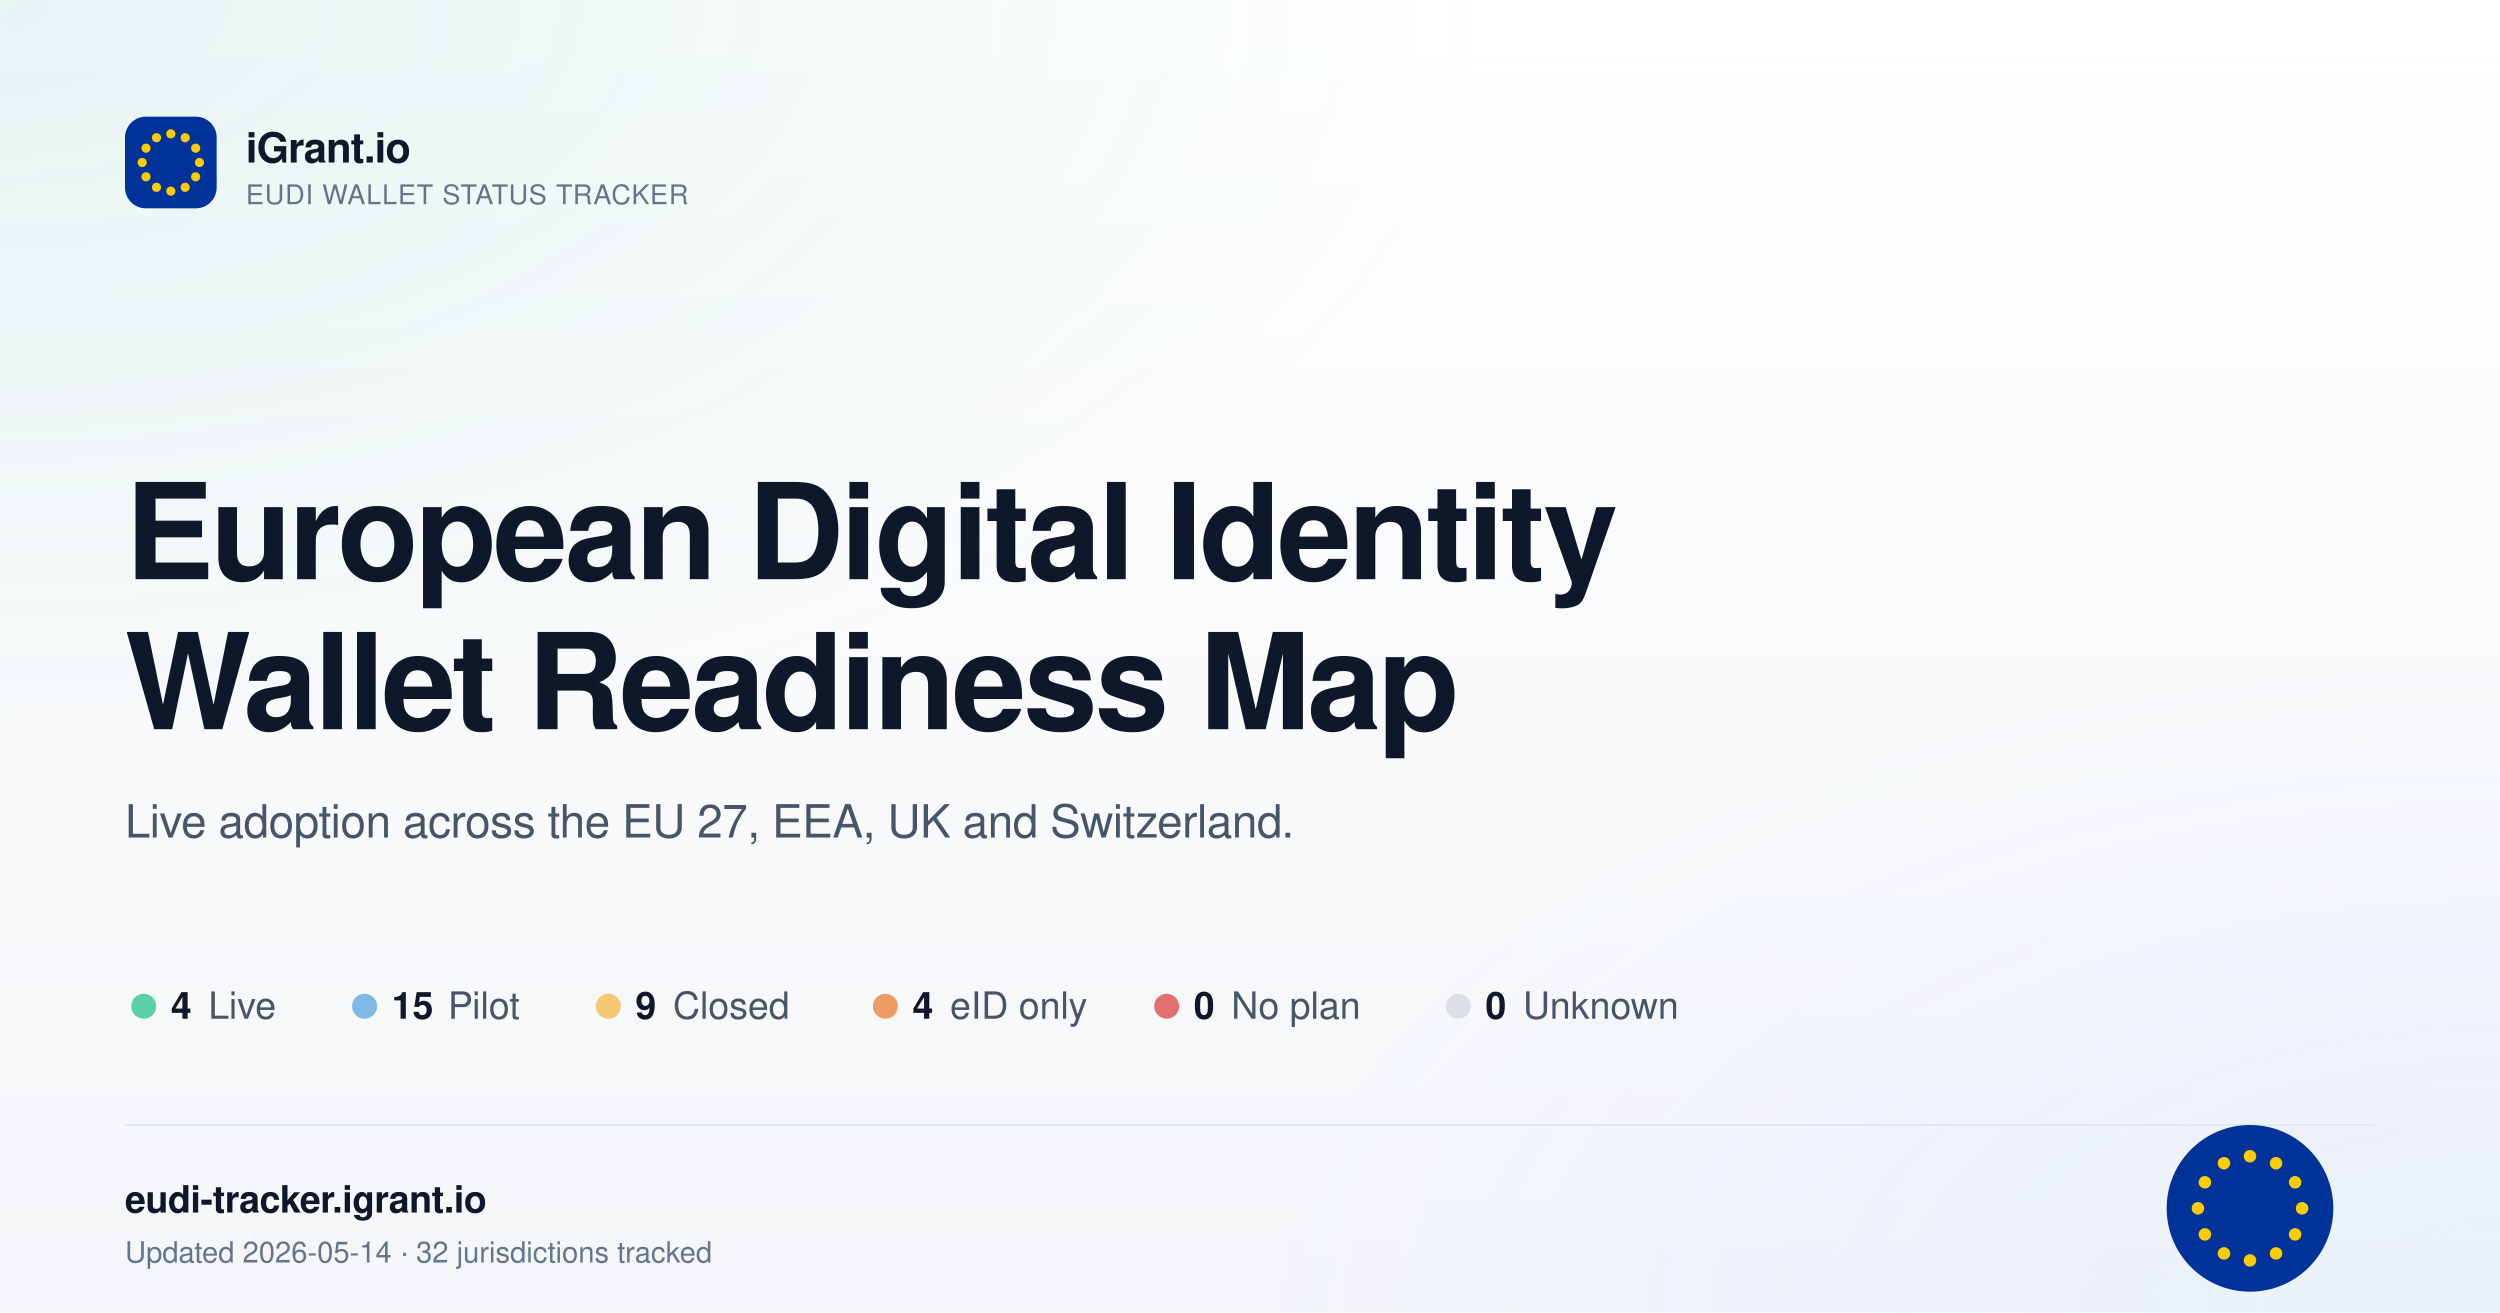
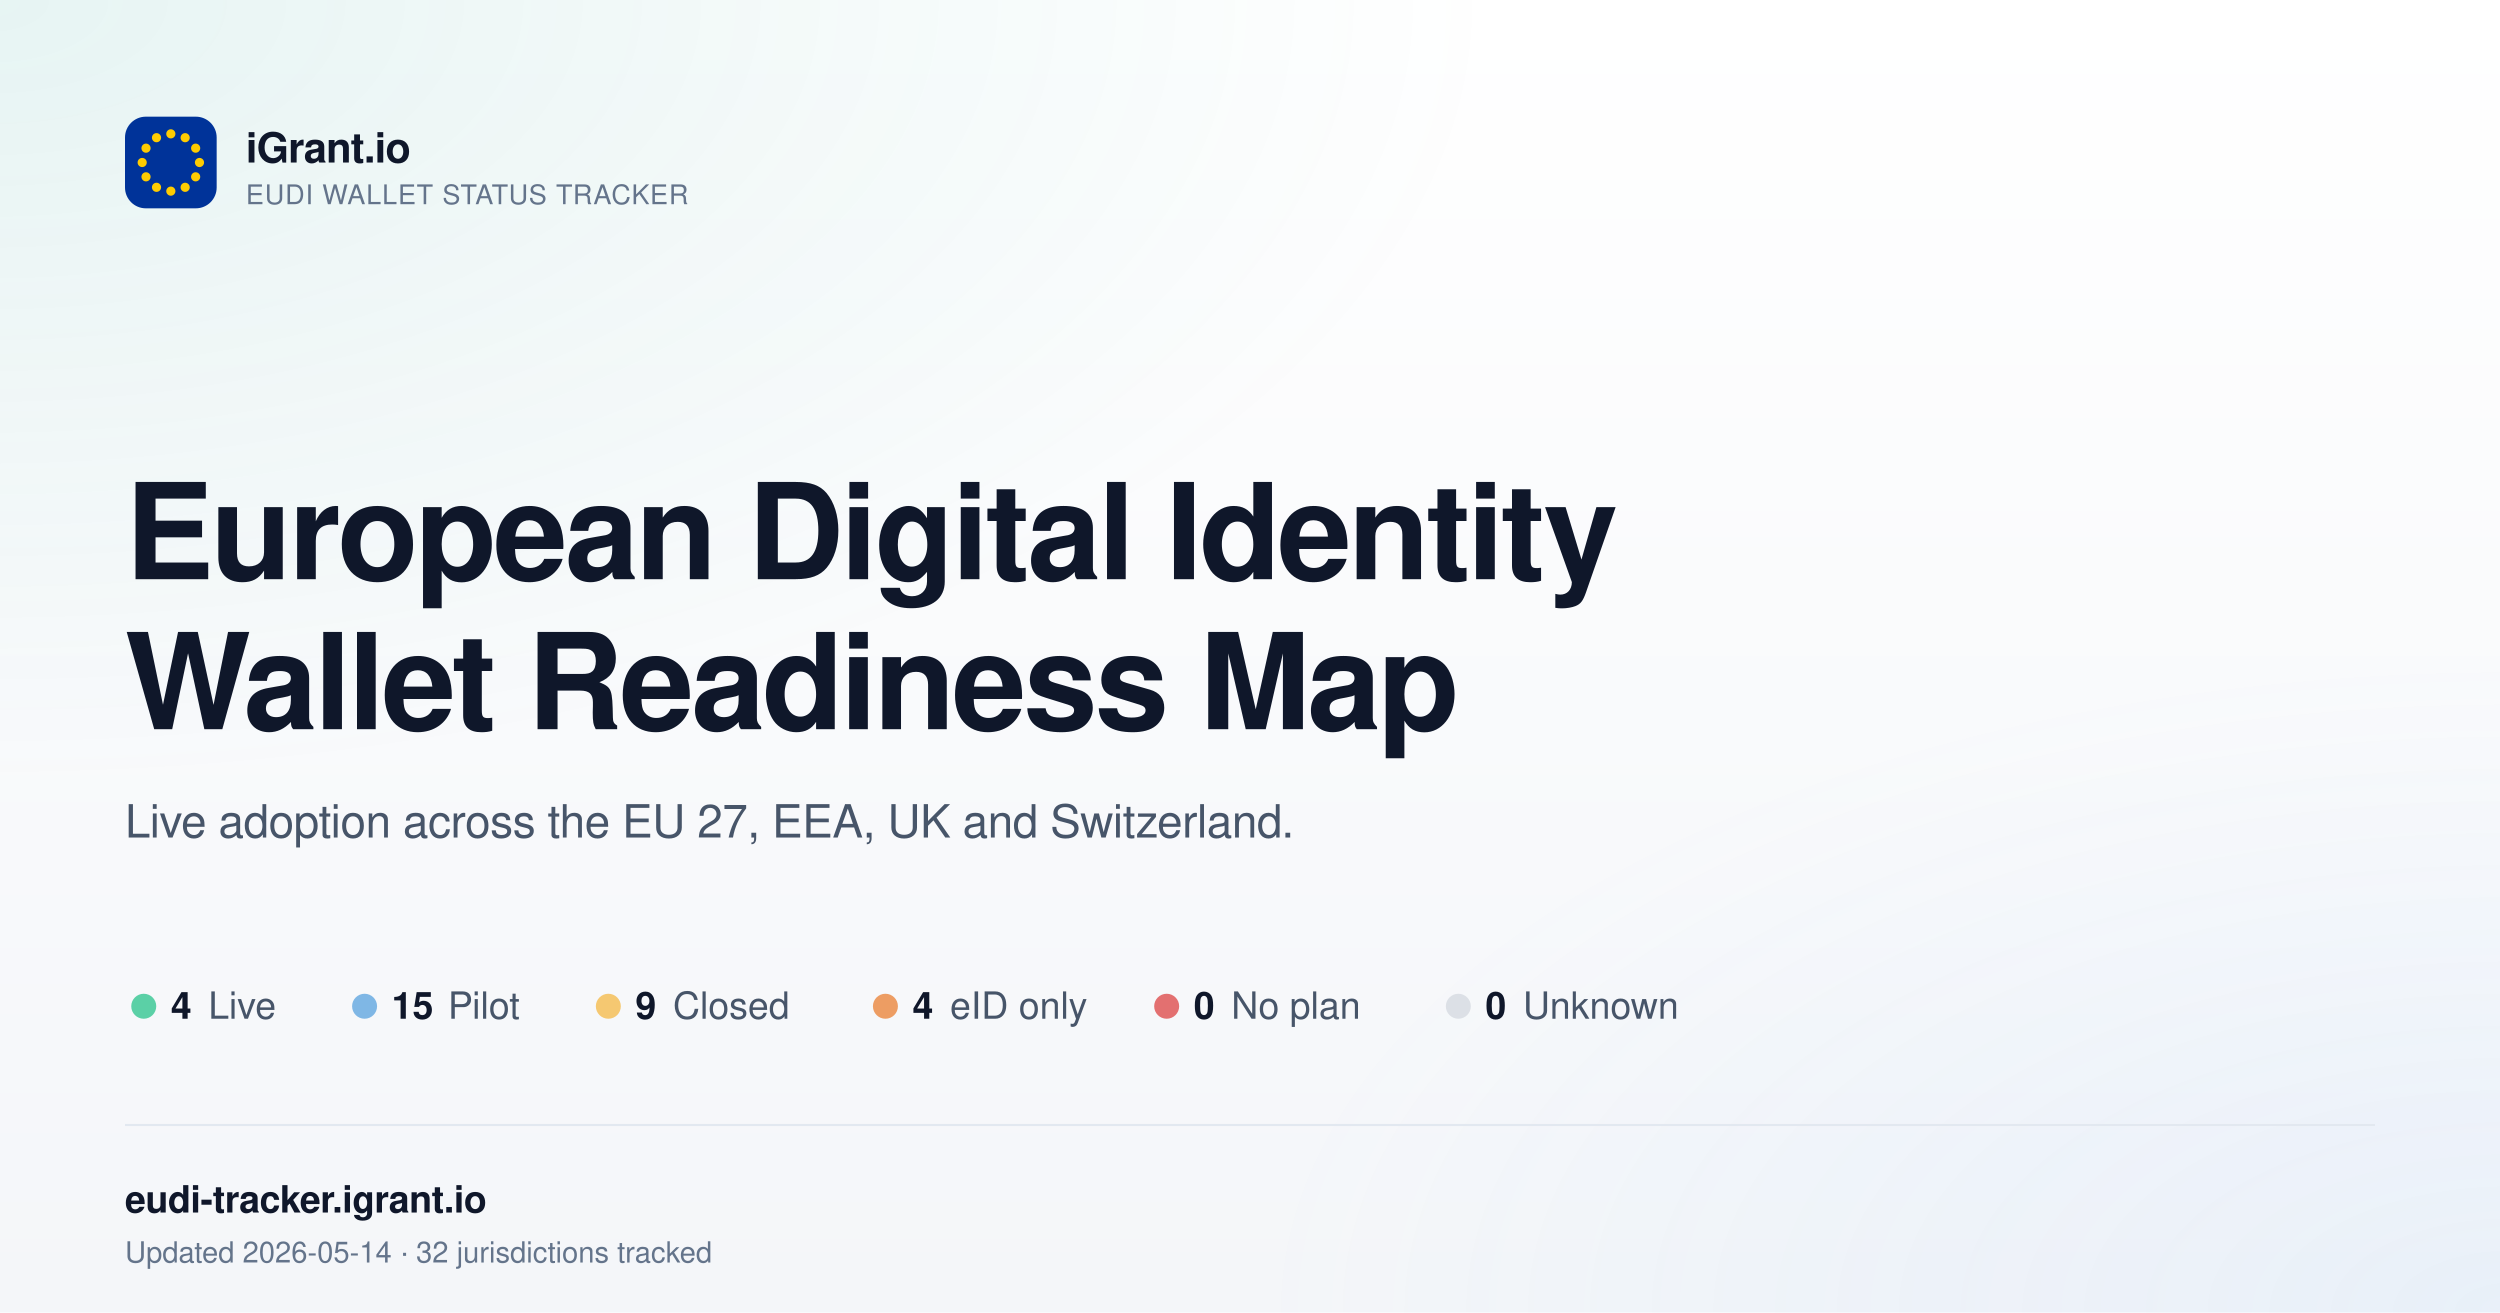
<svg xmlns="http://www.w3.org/2000/svg" viewBox="0 0 1200 630" width="1200" height="630" font-family="Helvetica, Arial, sans-serif">
  <defs>
    <linearGradient id="bg" x1="0" y1="0" x2="0" y2="1">
      <stop offset="0" stop-color="#ffffff" />
      <stop offset="1" stop-color="#f4f6f9" />
    </linearGradient>
    <radialGradient id="glow1" cx="0" cy="0" r="0.6">
      <stop offset="0" stop-color="#0d9488" stop-opacity="0.10" />
      <stop offset="1" stop-color="#0d9488" stop-opacity="0" />
    </radialGradient>
    <radialGradient id="glow2" cx="1" cy="1" r="0.5">
      <stop offset="0" stop-color="#60a5fa" stop-opacity="0.08" />
      <stop offset="1" stop-color="#60a5fa" stop-opacity="0" />
    </radialGradient>
  </defs>
  <rect width="1200" height="630" fill="url(#bg)" />
  <rect width="1200" height="630" fill="url(#glow1)" />
  <rect width="1200" height="630" fill="url(#glow2)" />
  <g transform="translate(60 56)">
    <rect width="44" height="44" rx="10" fill="#003399" />
    <g fill="#FFCC00" transform="translate(22 22)">
      <circle cx="0" cy="-13.75" r="2.2" />
      <circle cx="6.875" cy="-11.91" r="2.2" />
      <circle cx="11.91" cy="-6.875" r="2.2" />
      <circle cx="13.75" cy="0" r="2.2" />
      <circle cx="11.91" cy="6.875" r="2.2" />
      <circle cx="6.875" cy="11.91" r="2.2" />
      <circle cx="0" cy="13.75" r="2.2" />
      <circle cx="-6.875" cy="11.91" r="2.2" />
      <circle cx="-11.91" cy="6.875" r="2.2" />
      <circle cx="-13.75" cy="0" r="2.2" />
      <circle cx="-11.91" cy="-6.875" r="2.2" />
      <circle cx="-6.875" cy="-11.91" r="2.2" />
    </g>
    <text x="58" y="22" font-size="20" font-weight="600" fill="#0f172a" letter-spacing="-0.4">iGrant.io</text>
    <text x="58" y="42" font-size="13" font-weight="500" fill="#64748b" letter-spacing="0.4">EUDI WALLET STATUS TRACKER</text>
  </g>
  <text x="60" y="278" font-size="64" font-weight="700" fill="#0f172a" letter-spacing="-1.6">European Digital Identity</text>
  <text x="60" y="350" font-size="64" font-weight="700" fill="#0f172a" letter-spacing="-1.6">Wallet Readiness Map</text>
  <text x="60" y="402" font-size="22" font-weight="500" fill="#475569" letter-spacing="-0.2">Live adoption across the EU 27, EEA, UK and Switzerland.</text>
  <g transform="translate(60 472)" font-size="18" font-family="Helvetica, Arial, sans-serif">
    <circle cx="9" cy="11" r="6" fill="#5bd0a6" />
    <text x="22" y="17" font-weight="700" fill="#0f172a">4</text>
    <text x="40" y="17" font-weight="500" fill="#475569">Live</text>
    <circle cx="115" cy="11" r="6" fill="#7fb7e5" />
    <text x="128" y="17" font-weight="700" fill="#0f172a">15</text>
    <text x="155" y="17" font-weight="500" fill="#475569">Pilot</text>
    <circle cx="232" cy="11" r="6" fill="#f5c871" />
    <text x="245" y="17" font-weight="700" fill="#0f172a">9</text>
    <text x="263" y="17" font-weight="500" fill="#475569">Closed</text>
    <circle cx="365" cy="11" r="6" fill="#ed9d63" />
    <text x="378" y="17" font-weight="700" fill="#0f172a">4</text>
    <text x="396" y="17" font-weight="500" fill="#475569">eID only</text>
    <circle cx="500" cy="11" r="6" fill="#e37070" />
    <text x="513" y="17" font-weight="700" fill="#0f172a">0</text>
    <text x="531" y="17" font-weight="500" fill="#475569">No plan</text>
    <circle cx="640" cy="11" r="6" fill="#dce0e6" />
    <text x="653" y="17" font-weight="700" fill="#0f172a">0</text>
    <text x="671" y="17" font-weight="500" fill="#475569">Unknown</text>
  </g>
  <line x1="60" y1="540" x2="1140" y2="540" stroke="#e2e8f0" stroke-width="1" />
  <text x="60" y="582" font-size="18" font-weight="600" fill="#0f172a" letter-spacing="-0.2">eudi-tracker.igrant.io</text>
  <text x="60" y="606" font-size="14" font-weight="500" fill="#64748b">Updated 2026-05-14 · 32 jurisdictions tracked</text>
-   <g transform="translate(1080 580)" fill="#FFCC00">
-     <circle cx="0" cy="0" r="40" fill="#003399" />
-     <g transform="translate(0 0)">
-       <circle cx="0" cy="-25" r="3" />
-       <circle cx="12.5" cy="-21.65" r="3" />
-       <circle cx="21.65" cy="-12.5" r="3" />
-       <circle cx="25" cy="0" r="3" />
-       <circle cx="21.65" cy="12.5" r="3" />
-       <circle cx="12.5" cy="21.65" r="3" />
-       <circle cx="0" cy="25" r="3" />
-       <circle cx="-12.5" cy="21.65" r="3" />
-       <circle cx="-21.65" cy="12.5" r="3" />
-       <circle cx="-25" cy="0" r="3" />
-       <circle cx="-21.65" cy="-12.5" r="3" />
-       <circle cx="-12.5" cy="-21.65" r="3" />
-     </g>
-   </g>
</svg>
